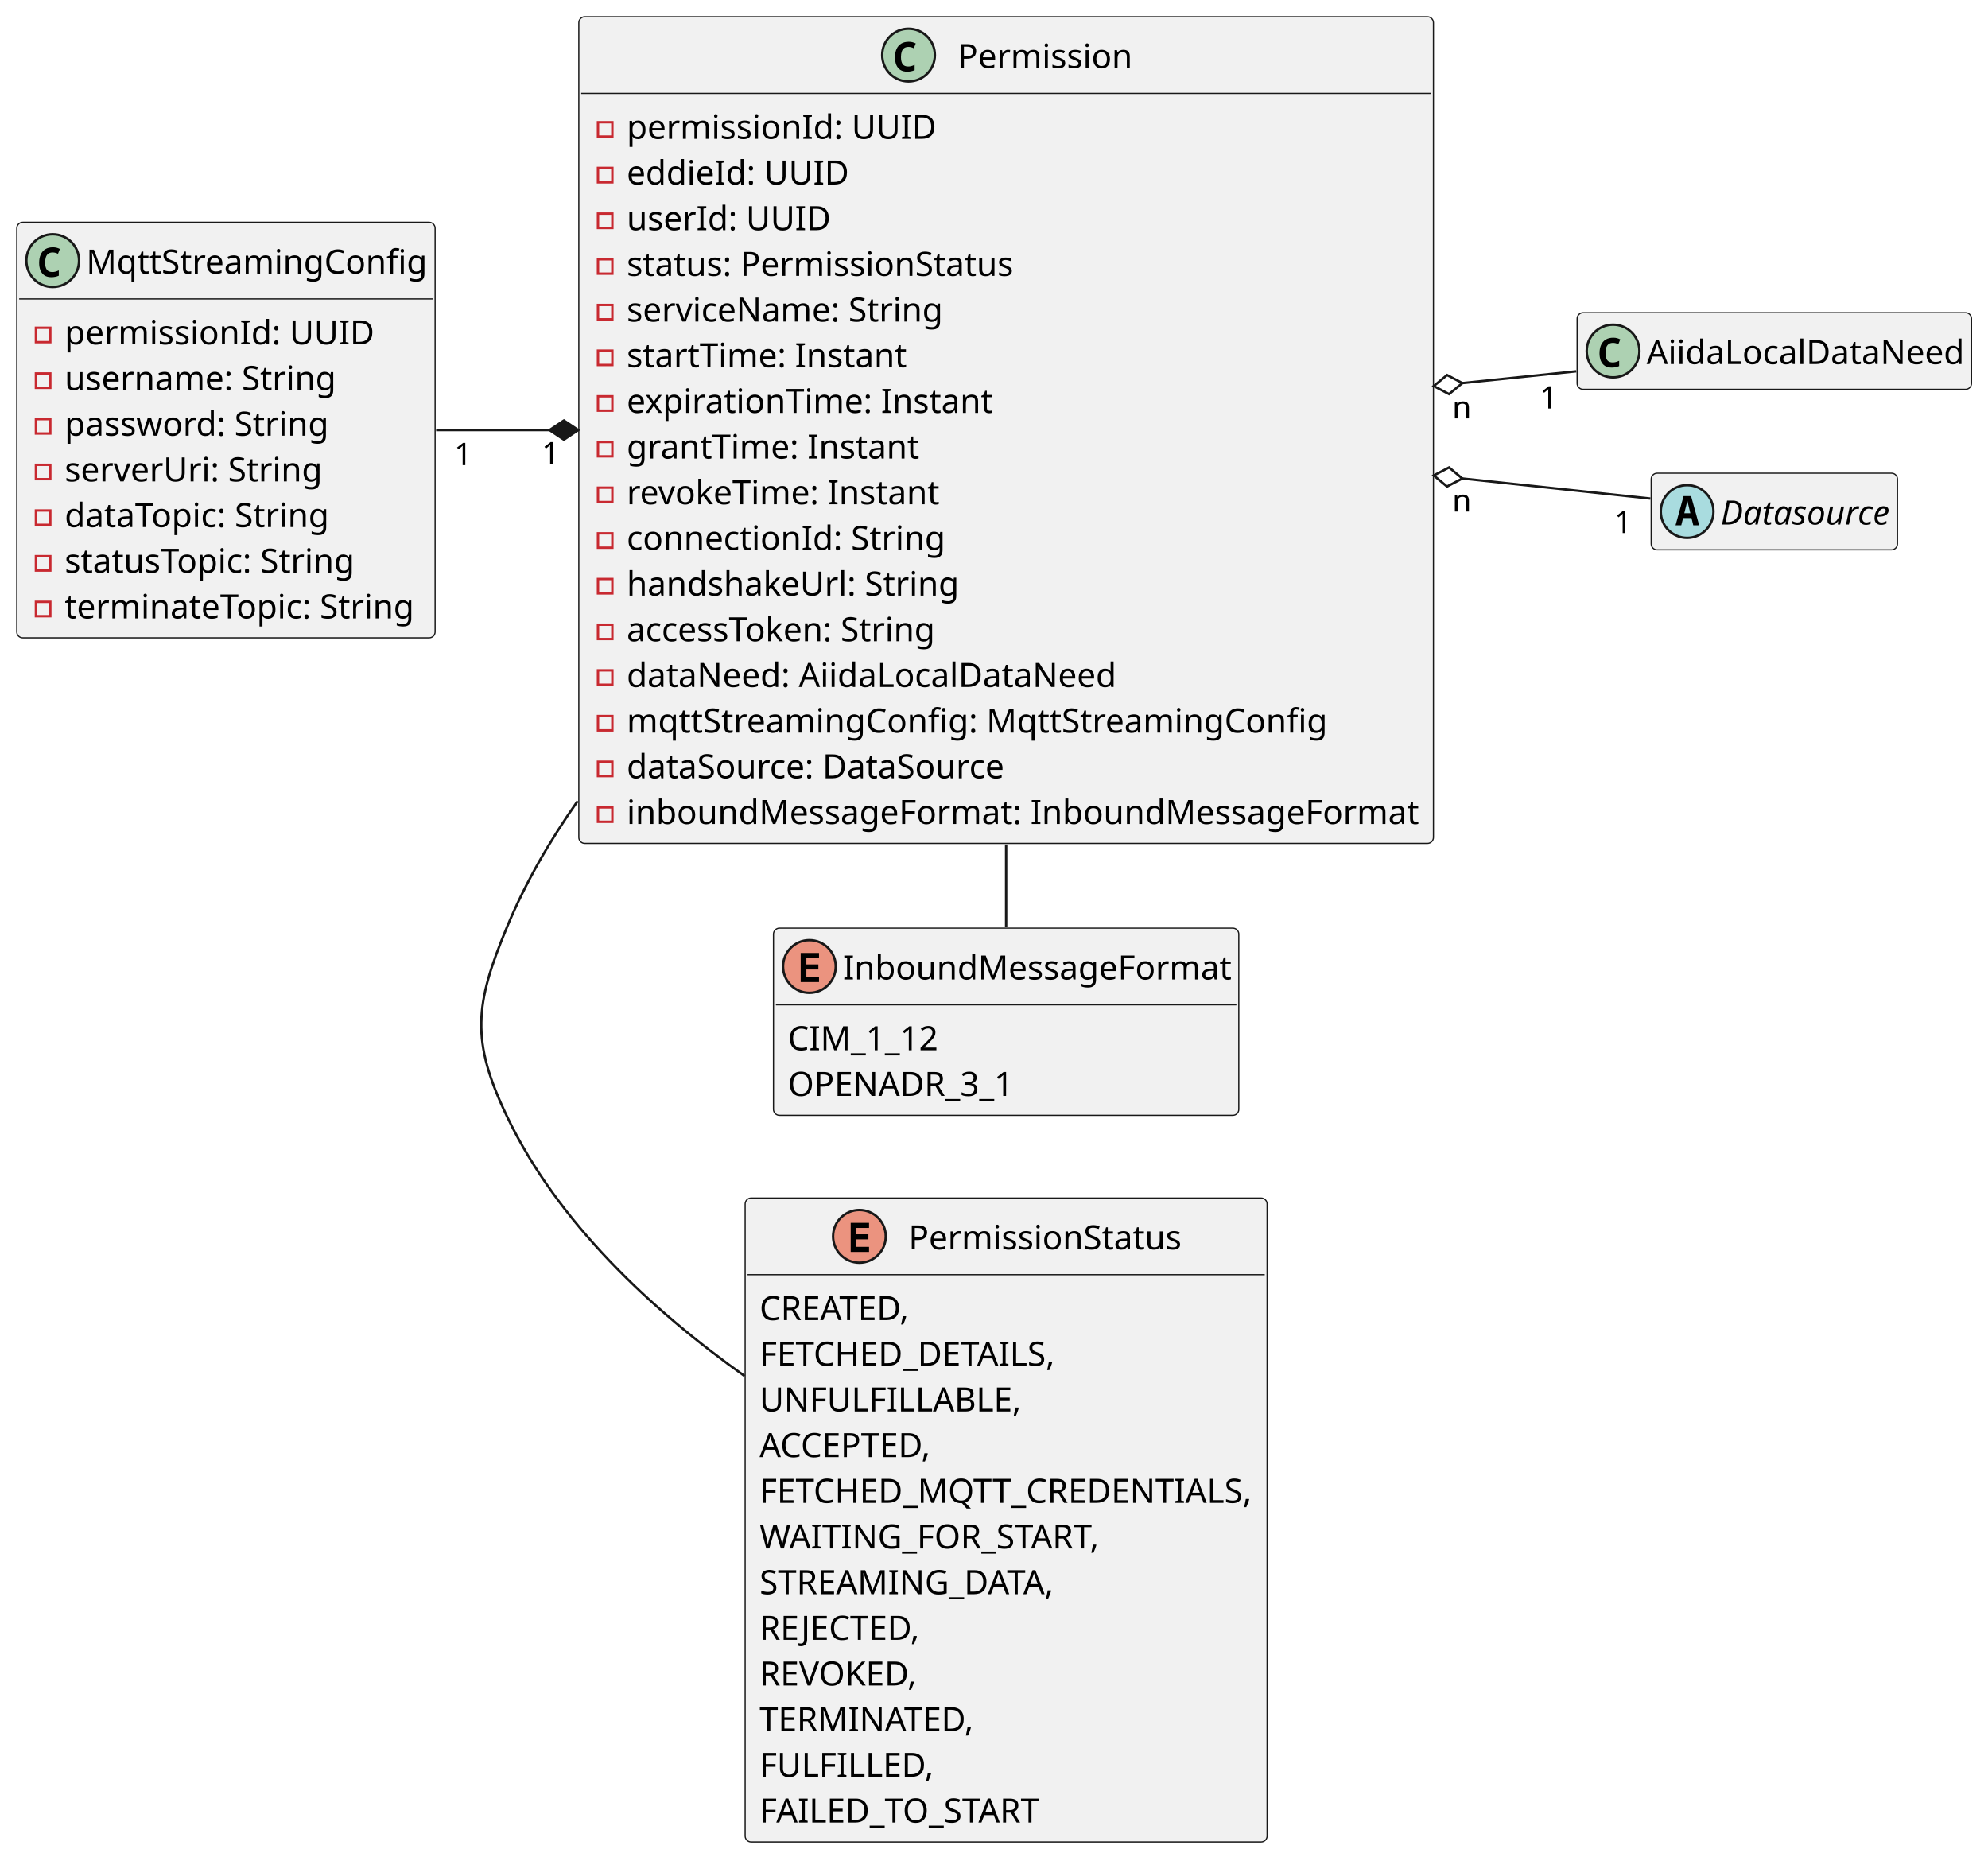
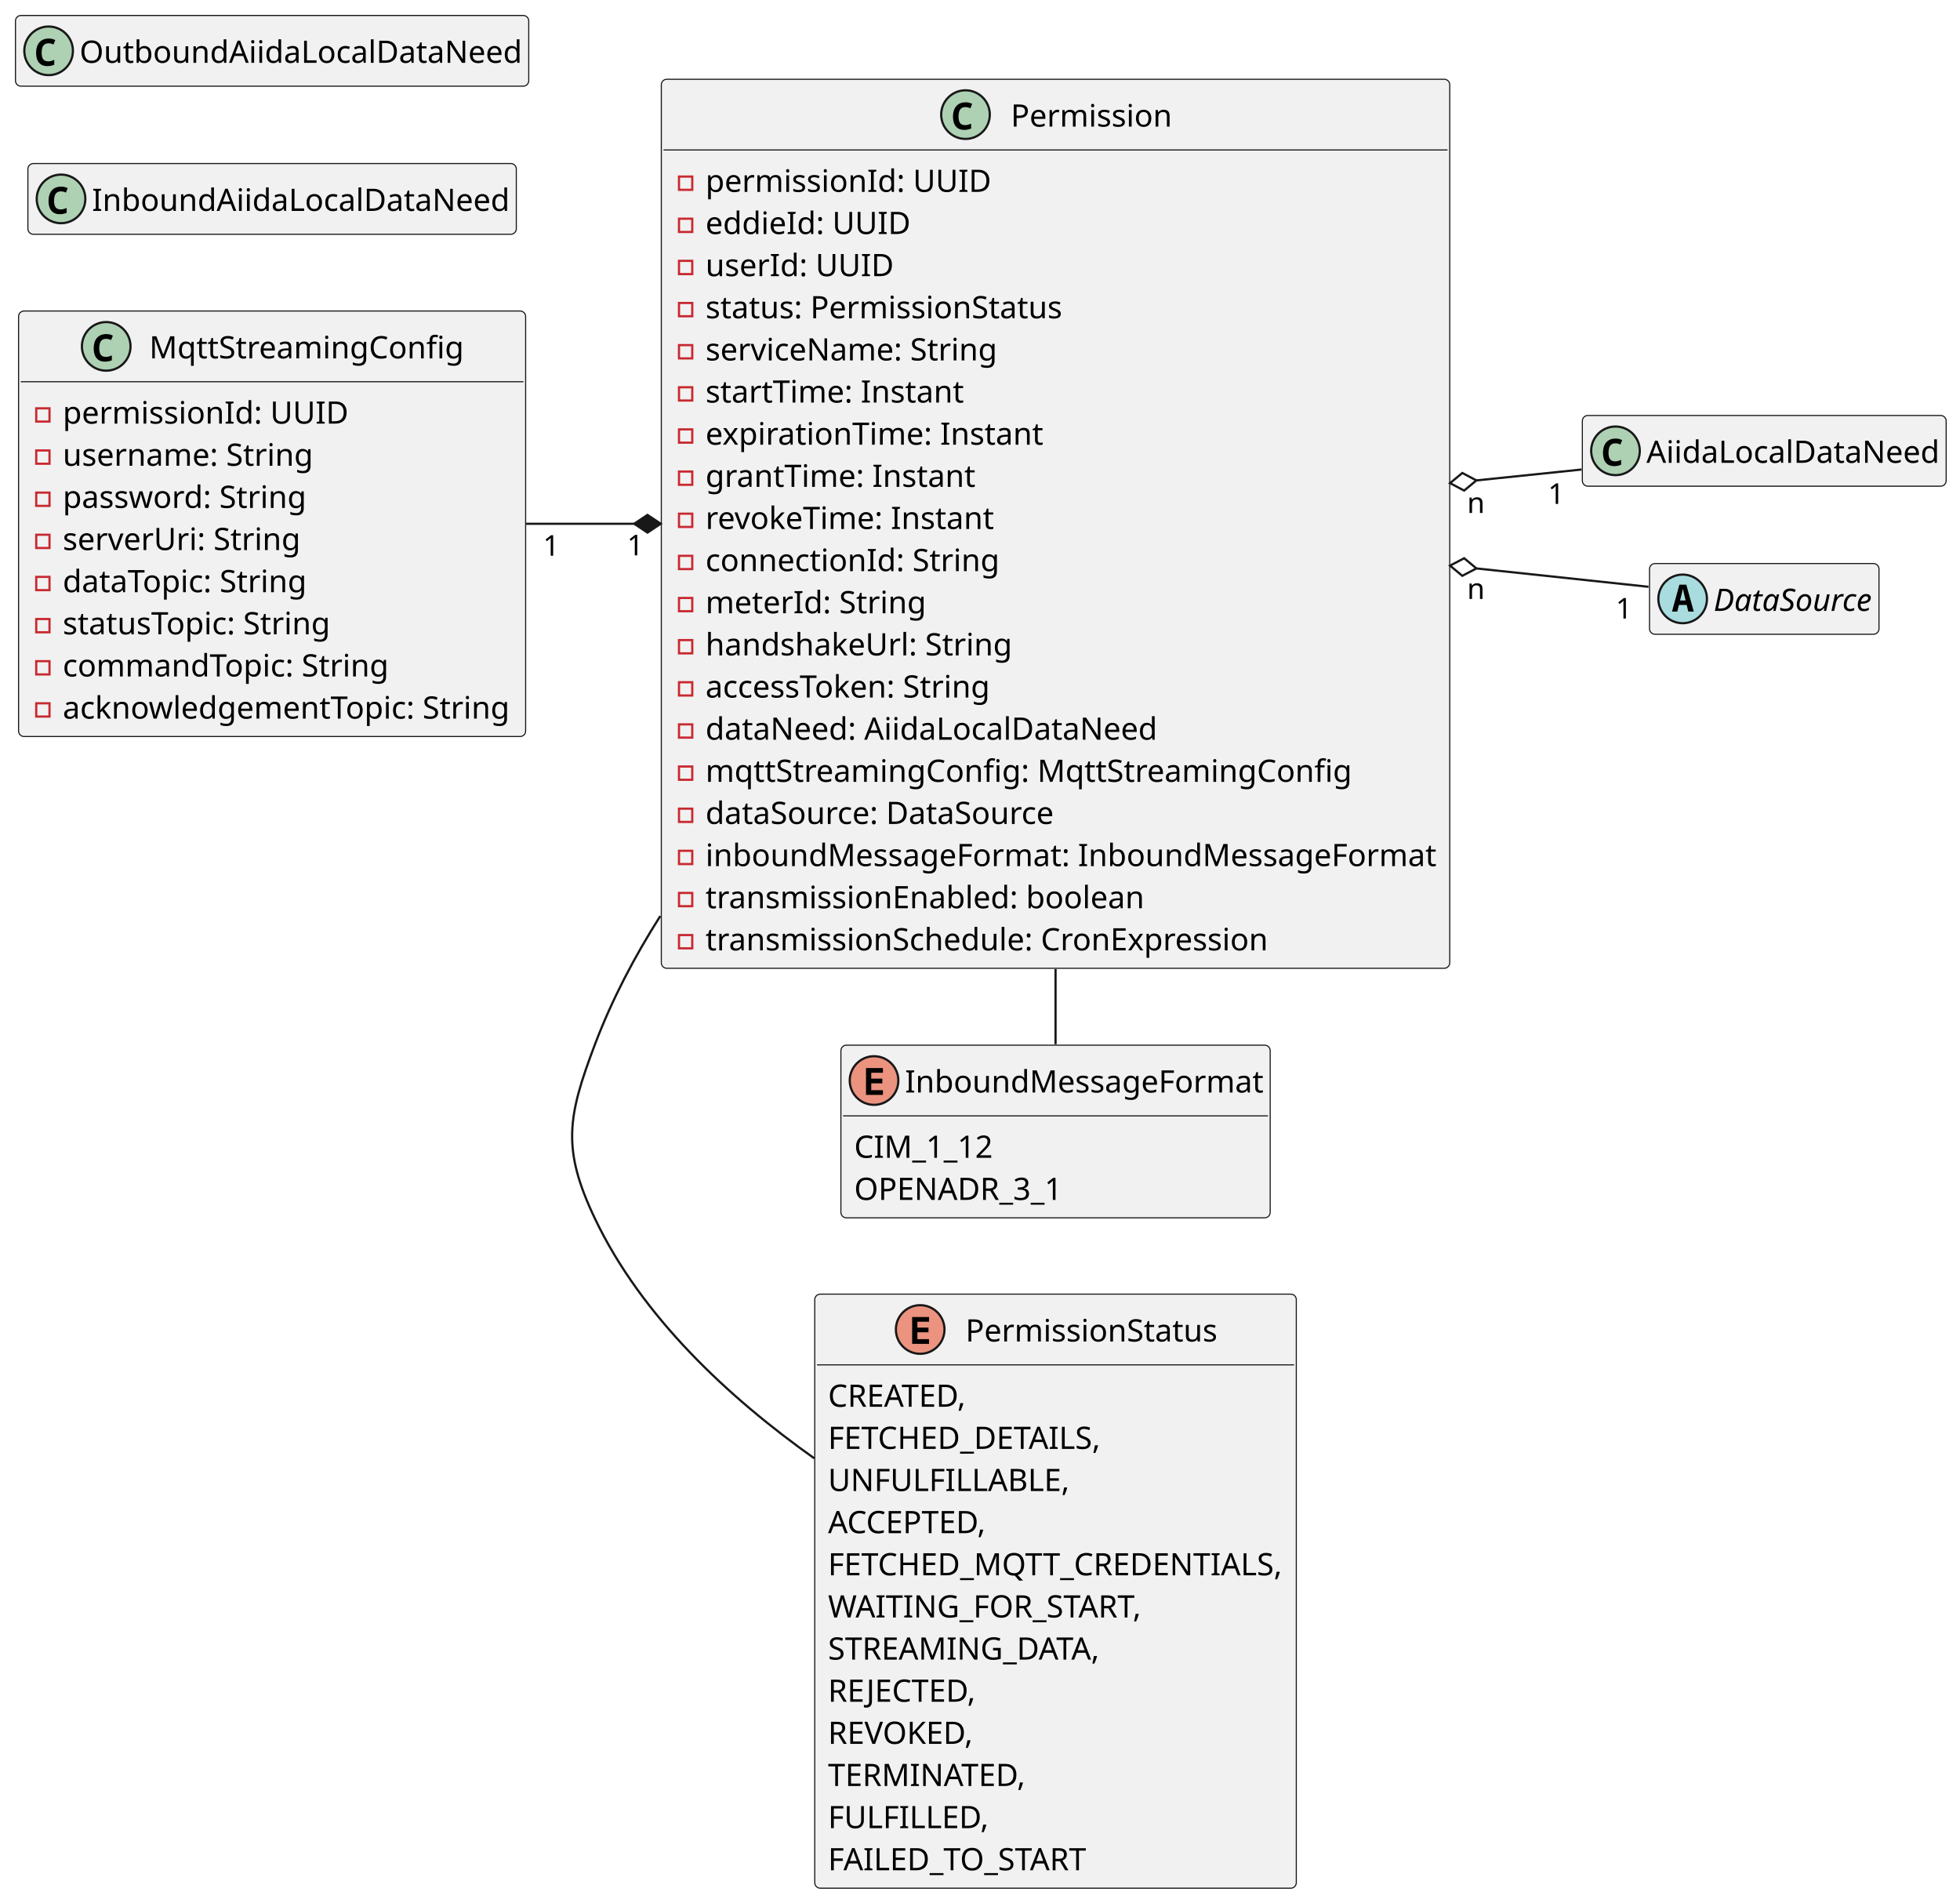
- <svg xmlns="http://www.w3.org/2000/svg" contentStyleType="text/css" data-diagram-type="CLASS" height="775px" preserveAspectRatio="none" style="width:830px;height:775px;background:#FFFFFF;" version="1.1" viewBox="0 0 830 775" width="830px" zoomAndPan="magnify">
+ <svg xmlns="http://www.w3.org/2000/svg" contentStyleType="text/css" data-diagram-type="CLASS" height="861px" preserveAspectRatio="none" style="width:887px;height:861px;background:#FFFFFF;" version="1.1" viewBox="0 0 887 861" width="887px" zoomAndPan="magnify">
  <defs />
  <g>
    <g class="entity" data-qualified-name="Permission" data-source-line="6" id="ent0002">
-       <rect fill="#F1F1F1" height="345.087" rx="2.5" ry="2.5" style="stroke:#181818;stroke-width:0.5;" width="356.805" x="241.66" y="7" />
-       <ellipse cx="379.315" cy="23" fill="#ADD1B2" rx="11" ry="11" style="stroke:#181818;stroke-width:1;" />
-       <path d="M378.783,29.922 Q377.033,29.922 375.893,29.188 Q374.768,28.438 374.205,27.094 Q373.658,25.734 373.658,23.938 Q373.658,21.906 374.315,20.453 Q374.971,19 376.252,18.219 Q377.533,17.438 379.408,17.438 Q380.299,17.438 380.971,17.625 Q381.643,17.797 382.33,18.141 L381.518,20.156 Q380.893,19.844 380.346,19.719 Q379.815,19.594 379.33,19.594 Q378.158,19.594 377.455,20.125 Q376.752,20.656 376.455,21.609 Q376.158,22.562 376.158,23.828 Q376.158,25.844 376.877,26.812 Q377.596,27.766 379.19,27.766 Q379.783,27.766 380.408,27.609 Q381.033,27.453 381.861,27.078 L381.861,29.297 Q381.127,29.609 380.33,29.766 Q379.549,29.922 378.783,29.922 Z " fill="#000000" />
-       <text fill="#000000" font-family="sans-serif" font-size="14" lengthAdjust="spacing" textLength="72.996" x="399.815" y="28.432">Permission</text>
-       <line style="stroke:#181818;stroke-width:0.5;" x1="242.66" x2="597.465" y1="39" y2="39" />
-       <g data-visibility-modifier="PRIVATE_FIELD">
-         <rect fill="none" height="6" style="stroke:#C82930;stroke-width:1;" width="6" x="249.66" y="51.034" />
-       </g>
-       <text fill="#000000" font-family="sans-serif" font-size="14" lengthAdjust="spacing" textLength="129.317" x="261.66" y="57.966">permissionId: UUID</text>
-       <g data-visibility-modifier="PRIVATE_FIELD">
-         <rect fill="none" height="6" style="stroke:#C82930;stroke-width:1;" width="6" x="249.66" y="70.102" />
-       </g>
-       <text fill="#000000" font-family="sans-serif" font-size="14" lengthAdjust="spacing" textLength="92.806" x="261.66" y="77.034">eddieId: UUID</text>
-       <g data-visibility-modifier="PRIVATE_FIELD">
-         <rect fill="none" height="6" style="stroke:#C82930;stroke-width:1;" width="6" x="249.66" y="89.17" />
-       </g>
-       <text fill="#000000" font-family="sans-serif" font-size="14" lengthAdjust="spacing" textLength="85.218" x="261.66" y="96.102">userId: UUID</text>
-       <g data-visibility-modifier="PRIVATE_FIELD">
-         <rect fill="none" height="6" style="stroke:#C82930;stroke-width:1;" width="6" x="249.66" y="108.238" />
-       </g>
-       <text fill="#000000" font-family="sans-serif" font-size="14" lengthAdjust="spacing" textLength="161.419" x="261.66" y="115.17">status: PermissionStatus</text>
-       <g data-visibility-modifier="PRIVATE_FIELD">
-         <rect fill="none" height="6" style="stroke:#C82930;stroke-width:1;" width="6" x="249.66" y="127.306" />
-       </g>
-       <text fill="#000000" font-family="sans-serif" font-size="14" lengthAdjust="spacing" textLength="131.992" x="261.66" y="134.238">serviceName: String</text>
-       <g data-visibility-modifier="PRIVATE_FIELD">
-         <rect fill="none" height="6" style="stroke:#C82930;stroke-width:1;" width="6" x="249.66" y="146.374" />
-       </g>
-       <text fill="#000000" font-family="sans-serif" font-size="14" lengthAdjust="spacing" textLength="116.942" x="261.66" y="153.305">startTime: Instant</text>
-       <g data-visibility-modifier="PRIVATE_FIELD">
-         <rect fill="none" height="6" style="stroke:#C82930;stroke-width:1;" width="6" x="249.66" y="165.441" />
-       </g>
-       <text fill="#000000" font-family="sans-serif" font-size="14" lengthAdjust="spacing" textLength="153.439" x="261.66" y="172.373">expirationTime: Instant</text>
-       <g data-visibility-modifier="PRIVATE_FIELD">
-         <rect fill="none" height="6" style="stroke:#C82930;stroke-width:1;" width="6" x="249.66" y="184.509" />
-       </g>
-       <text fill="#000000" font-family="sans-serif" font-size="14" lengthAdjust="spacing" textLength="122.444" x="261.66" y="191.441">grantTime: Instant</text>
-       <g data-visibility-modifier="PRIVATE_FIELD">
-         <rect fill="none" height="6" style="stroke:#C82930;stroke-width:1;" width="6" x="249.66" y="203.577" />
-       </g>
-       <text fill="#000000" font-family="sans-serif" font-size="14" lengthAdjust="spacing" textLength="131.124" x="261.66" y="210.509">revokeTime: Instant</text>
-       <g data-visibility-modifier="PRIVATE_FIELD">
-         <rect fill="none" height="6" style="stroke:#C82930;stroke-width:1;" width="6" x="249.66" y="222.645" />
-       </g>
-       <text fill="#000000" font-family="sans-serif" font-size="14" lengthAdjust="spacing" textLength="133.042" x="261.66" y="229.577">connectionId: String</text>
-       <g data-visibility-modifier="PRIVATE_FIELD">
-         <rect fill="none" height="6" style="stroke:#C82930;stroke-width:1;" width="6" x="249.66" y="241.713" />
-       </g>
-       <text fill="#000000" font-family="sans-serif" font-size="14" lengthAdjust="spacing" textLength="138.768" x="261.66" y="248.645">handshakeUrl: String</text>
-       <g data-visibility-modifier="PRIVATE_FIELD">
-         <rect fill="none" height="6" style="stroke:#C82930;stroke-width:1;" width="6" x="249.66" y="260.781" />
-       </g>
-       <text fill="#000000" font-family="sans-serif" font-size="14" lengthAdjust="spacing" textLength="129.667" x="261.66" y="267.713">accessToken: String</text>
-       <g data-visibility-modifier="PRIVATE_FIELD">
-         <rect fill="none" height="6" style="stroke:#C82930;stroke-width:1;" width="6" x="249.66" y="279.849" />
-       </g>
-       <text fill="#000000" font-family="sans-serif" font-size="14" lengthAdjust="spacing" textLength="204.455" x="261.66" y="286.781">dataNeed: AiidaLocalDataNeed</text>
-       <g data-visibility-modifier="PRIVATE_FIELD">
-         <rect fill="none" height="6" style="stroke:#C82930;stroke-width:1;" width="6" x="249.66" y="298.917" />
-       </g>
-       <text fill="#000000" font-family="sans-serif" font-size="14" lengthAdjust="spacing" textLength="293.103" x="261.66" y="305.849">mqttStreamingConfig: MqttStreamingConfig</text>
-       <g data-visibility-modifier="PRIVATE_FIELD">
-         <rect fill="none" height="6" style="stroke:#C82930;stroke-width:1;" width="6" x="249.66" y="317.985" />
-       </g>
-       <text fill="#000000" font-family="sans-serif" font-size="14" lengthAdjust="spacing" textLength="158.157" x="261.66" y="324.917">dataSource: DataSource</text>
-       <g data-visibility-modifier="PRIVATE_FIELD">
-         <rect fill="none" height="6" style="stroke:#C82930;stroke-width:1;" width="6" x="249.66" y="337.053" />
-       </g>
-       <text fill="#000000" font-family="sans-serif" font-size="14" lengthAdjust="spacing" textLength="330.805" x="261.66" y="343.985">inboundMessageFormat: InboundMessageFormat</text>
-     </g>
-     <g class="entity" data-qualified-name="AiidaLocalDataNeed" data-source-line="25" id="ent0003">
-       <rect fill="#F1F1F1" height="32" rx="2.5" ry="2.5" style="stroke:#181818;stroke-width:0.5;" width="164.649" x="658.46" y="130.54" />
-       <ellipse cx="673.46" cy="146.54" fill="#ADD1B2" rx="11" ry="11" style="stroke:#181818;stroke-width:1;" />
-       <path d="M672.929,153.462 Q671.179,153.462 670.038,152.727 Q668.913,151.977 668.351,150.634 Q667.804,149.274 667.804,147.477 Q667.804,145.446 668.46,143.993 Q669.116,142.54 670.398,141.759 Q671.679,140.977 673.554,140.977 Q674.444,140.977 675.116,141.165 Q675.788,141.337 676.476,141.681 L675.663,143.696 Q675.038,143.384 674.491,143.259 Q673.96,143.134 673.476,143.134 Q672.304,143.134 671.601,143.665 Q670.898,144.196 670.601,145.149 Q670.304,146.102 670.304,147.368 Q670.304,149.384 671.023,150.352 Q671.741,151.306 673.335,151.306 Q673.929,151.306 674.554,151.149 Q675.179,150.993 676.007,150.618 L676.007,152.837 Q675.273,153.149 674.476,153.306 Q673.694,153.462 672.929,153.462 Z " fill="#000000" />
-       <text fill="#000000" font-family="sans-serif" font-size="14" lengthAdjust="spacing" textLength="132.649" x="687.46" y="151.972">AiidaLocalDataNeed</text>
-     </g>
-     <g class="entity" data-qualified-name="Datasource" data-source-line="28" id="ent0004">
-       <rect fill="#F1F1F1" height="32" rx="2.5" ry="2.5" style="stroke:#181818;stroke-width:0.5;" width="102.826" x="689.38" y="197.54" />
-       <ellipse cx="704.38" cy="213.54" fill="#A9DCDF" rx="11" ry="11" style="stroke:#181818;stroke-width:1;" />
-       <path d="M699.552,219.29 L702.896,207.102 L706.036,207.102 L709.411,219.29 L706.942,219.29 L706.208,216.274 L702.692,216.274 L701.942,219.29 L699.552,219.29 Z M703.958,211.243 L703.208,214.243 L705.724,214.243 L705.005,211.243 Q704.864,210.665 704.739,210.118 Q704.614,209.556 704.474,208.977 Q704.364,209.556 704.224,210.118 Q704.083,210.665 703.958,211.243 Z " fill="#000000" />
-       <text fill="#000000" font-family="sans-serif" font-size="14" font-style="italic" lengthAdjust="spacing" textLength="70.826" x="718.38" y="218.972">Datasource</text>
-     </g>
-     <g class="entity" data-qualified-name="MqttStreamingConfig" data-source-line="30" id="ent0005">
-       <rect fill="#F1F1F1" height="173.475" rx="2.5" ry="2.5" style="stroke:#181818;stroke-width:0.5;" width="174.66" x="7" y="92.8" />
-       <ellipse cx="22" cy="108.8" fill="#ADD1B2" rx="11" ry="11" style="stroke:#181818;stroke-width:1;" />
-       <path d="M21.469,115.722 Q19.719,115.722 18.578,114.987 Q17.453,114.237 16.891,112.894 Q16.344,111.534 16.344,109.737 Q16.344,107.706 17,106.253 Q17.656,104.8 18.938,104.019 Q20.219,103.237 22.094,103.237 Q22.984,103.237 23.656,103.425 Q24.328,103.597 25.016,103.941 L24.203,105.956 Q23.578,105.644 23.031,105.519 Q22.5,105.394 22.016,105.394 Q20.844,105.394 20.141,105.925 Q19.438,106.456 19.141,107.409 Q18.844,108.362 18.844,109.628 Q18.844,111.644 19.562,112.612 Q20.281,113.566 21.875,113.566 Q22.469,113.566 23.094,113.409 Q23.719,113.253 24.547,112.878 L24.547,115.097 Q23.812,115.409 23.016,115.566 Q22.234,115.722 21.469,115.722 Z " fill="#000000" />
-       <text fill="#000000" font-family="sans-serif" font-size="14" lengthAdjust="spacing" textLength="142.66" x="36" y="114.232">MqttStreamingConfig</text>
-       <line style="stroke:#181818;stroke-width:0.5;" x1="8" x2="180.66" y1="124.8" y2="124.8" />
-       <g data-visibility-modifier="PRIVATE_FIELD">
-         <rect fill="none" height="6" style="stroke:#C82930;stroke-width:1;" width="6" x="15" y="136.834" />
-       </g>
-       <text fill="#000000" font-family="sans-serif" font-size="14" lengthAdjust="spacing" textLength="129.317" x="27" y="143.766">permissionId: UUID</text>
-       <g data-visibility-modifier="PRIVATE_FIELD">
-         <rect fill="none" height="6" style="stroke:#C82930;stroke-width:1;" width="6" x="15" y="155.902" />
-       </g>
-       <text fill="#000000" font-family="sans-serif" font-size="14" lengthAdjust="spacing" textLength="113.316" x="27" y="162.834">username: String</text>
-       <g data-visibility-modifier="PRIVATE_FIELD">
-         <rect fill="none" height="6" style="stroke:#C82930;stroke-width:1;" width="6" x="15" y="174.97" />
-       </g>
-       <text fill="#000000" font-family="sans-serif" font-size="14" lengthAdjust="spacing" textLength="110.53" x="27" y="181.902">password: String</text>
-       <g data-visibility-modifier="PRIVATE_FIELD">
-         <rect fill="none" height="6" style="stroke:#C82930;stroke-width:1;" width="6" x="15" y="194.038" />
-       </g>
-       <text fill="#000000" font-family="sans-serif" font-size="14" lengthAdjust="spacing" textLength="107.59" x="27" y="200.97">serverUri: String</text>
-       <g data-visibility-modifier="PRIVATE_FIELD">
-         <rect fill="none" height="6" style="stroke:#C82930;stroke-width:1;" width="6" x="15" y="213.106" />
-       </g>
-       <text fill="#000000" font-family="sans-serif" font-size="14" lengthAdjust="spacing" textLength="111.356" x="27" y="220.038">dataTopic: String</text>
-       <g data-visibility-modifier="PRIVATE_FIELD">
-         <rect fill="none" height="6" style="stroke:#C82930;stroke-width:1;" width="6" x="15" y="232.173" />
-       </g>
-       <text fill="#000000" font-family="sans-serif" font-size="14" lengthAdjust="spacing" textLength="122.01" x="27" y="239.106">statusTopic: String</text>
-       <g data-visibility-modifier="PRIVATE_FIELD">
-         <rect fill="none" height="6" style="stroke:#C82930;stroke-width:1;" width="6" x="15" y="251.242" />
-       </g>
-       <text fill="#000000" font-family="sans-serif" font-size="14" lengthAdjust="spacing" textLength="146.873" x="27" y="258.173">terminateTopic: String</text>
-     </g>
-     <g class="entity" data-qualified-name="PermissionStatus" data-source-line="40" id="ent0006">
-       <rect fill="#F1F1F1" height="268.815" rx="2.5" ry="2.5" style="stroke:#181818;stroke-width:0.5;" width="217.925" x="311.1" y="500.13" />
-       <ellipse cx="358.812" cy="516.13" fill="#EB937F" rx="11" ry="11" style="stroke:#181818;stroke-width:1;" />
-       <path d="M355.171,522.63 L355.171,510.489 L362.827,510.489 L362.827,512.614 L357.546,512.614 L357.546,515.271 L362.562,515.271 L362.562,517.396 L357.546,517.396 L357.546,520.505 L362.827,520.505 L362.827,522.63 L355.171,522.63 Z " fill="#000000" />
-       <text fill="#000000" font-family="sans-serif" font-size="14" lengthAdjust="spacing" textLength="114.002" x="379.312" y="521.562">PermissionStatus</text>
-       <line style="stroke:#181818;stroke-width:0.5;" x1="312.1" x2="528.025" y1="532.13" y2="532.13" />
-       <text fill="#000000" font-family="sans-serif" font-size="14" lengthAdjust="spacing" textLength="63.826" x="317.1" y="551.096">CREATED,</text>
-       <text fill="#000000" font-family="sans-serif" font-size="14" lengthAdjust="spacing" textLength="124.529" x="317.1" y="570.164">FETCHED_DETAILS,</text>
-       <text fill="#000000" font-family="sans-serif" font-size="14" lengthAdjust="spacing" textLength="109.312" x="317.1" y="589.232">UNFULFILLABLE,</text>
-       <text fill="#000000" font-family="sans-serif" font-size="14" lengthAdjust="spacing" textLength="72.436" x="317.1" y="608.3">ACCEPTED,</text>
-       <text fill="#000000" font-family="sans-serif" font-size="14" lengthAdjust="spacing" textLength="205.925" x="317.1" y="627.368">FETCHED_MQTT_CREDENTIALS,</text>
-       <text fill="#000000" font-family="sans-serif" font-size="14" lengthAdjust="spacing" textLength="144.073" x="317.1" y="646.436">WAITING_FOR_START,</text>
-       <text fill="#000000" font-family="sans-serif" font-size="14" lengthAdjust="spacing" textLength="125.047" x="317.1" y="665.503">STREAMING_DATA,</text>
-       <text fill="#000000" font-family="sans-serif" font-size="14" lengthAdjust="spacing" textLength="66.486" x="317.1" y="684.571">REJECTED,</text>
-       <text fill="#000000" font-family="sans-serif" font-size="14" lengthAdjust="spacing" textLength="66.248" x="317.1" y="703.639">REVOKED,</text>
-       <text fill="#000000" font-family="sans-serif" font-size="14" lengthAdjust="spacing" textLength="90.846" x="317.1" y="722.707">TERMINATED,</text>
-       <text fill="#000000" font-family="sans-serif" font-size="14" lengthAdjust="spacing" textLength="73.276" x="317.1" y="741.775">FULFILLED,</text>
-       <text fill="#000000" font-family="sans-serif" font-size="14" lengthAdjust="spacing" textLength="118.356" x="317.1" y="760.843">FAILED_TO_START</text>
-     </g>
-     <g class="entity" data-qualified-name="InboundMessageFormat" data-source-line="55" id="ent0007">
-       <rect fill="#F1F1F1" height="78.136" rx="2.5" ry="2.5" style="stroke:#181818;stroke-width:0.5;" width="194.273" x="322.93" y="387.47" />
-       <ellipse cx="337.93" cy="403.47" fill="#EB937F" rx="11" ry="11" style="stroke:#181818;stroke-width:1;" />
-       <path d="M334.289,409.97 L334.289,397.829 L341.946,397.829 L341.946,399.954 L336.664,399.954 L336.664,402.611 L341.68,402.611 L341.68,404.736 L336.664,404.736 L336.664,407.845 L341.946,407.845 L341.946,409.97 L334.289,409.97 Z " fill="#000000" />
-       <text fill="#000000" font-family="sans-serif" font-size="14" lengthAdjust="spacing" textLength="162.273" x="351.93" y="408.902">InboundMessageFormat</text>
-       <line style="stroke:#181818;stroke-width:0.5;" x1="323.93" x2="516.203" y1="419.47" y2="419.47" />
-       <text fill="#000000" font-family="sans-serif" font-size="14" lengthAdjust="spacing" textLength="62.748" x="328.93" y="438.436">CIM_1_12</text>
-       <text fill="#000000" font-family="sans-serif" font-size="14" lengthAdjust="spacing" textLength="94.15" x="328.93" y="457.504">OPENADR_3_1</text>
-     </g>
-     <g class="link" data-entity-1="ent0002" data-entity-2="ent0003" data-link-type="aggregation" data-source-line="60" id="lnk8">
-       <path codeLine="60" d="M610.536,159.922 C631.266,157.772 639.64,156.91 658.1,155" fill="none" id="Permission-backto-AiidaLocalDataNeed" style="stroke:#181818;stroke-width:1;" />
-       <polygon fill="none" points="598.6,161.16,604.981,164.52,610.536,159.922,604.155,156.562,598.6,161.16" style="stroke:#181818;stroke-width:1;" />
-       <text fill="#000000" font-family="sans-serif" font-size="13" lengthAdjust="spacing" textLength="8.034" x="606.302" y="174.655">n</text>
-       <text fill="#000000" font-family="sans-serif" font-size="13" lengthAdjust="spacing" textLength="7.436" x="642.906" y="170.547">1</text>
-     </g>
-     <g class="link" data-entity-1="ent0002" data-entity-2="ent0006" data-link-type="association" data-source-line="61" id="lnk9">
-       <path codeLine="61" d="M241.16,334.43 C229.45,351.05 219.3,368.65 211.66,387.04 C198.19,419.47 196.53,434.36 211.66,466.04 C232.86,510.44 272.11,546.92 310.87,574.43" fill="none" id="Permission-PermissionStatus" style="stroke:#181818;stroke-width:1;" />
-     </g>
-     <g class="link" data-entity-1="ent0002" data-entity-2="ent0007" data-link-type="association" data-source-line="62" id="lnk10">
-       <path codeLine="62" d="M420.06,352.55 C420.06,364.02 420.06,375.5 420.06,386.98" fill="none" id="Permission-InboundMessageFormat" style="stroke:#181818;stroke-width:1;" />
-     </g>
-     <g class="link" data-entity-1="ent0005" data-entity-2="ent0002" data-link-type="composition" data-source-line="63" id="lnk12">
-       <path codeLine="63" d="M182.08,179.54 C200.63,179.54 208.86,179.54 229.43,179.54" fill="none" id="MqttStreamingConfig-to-Permission" style="stroke:#181818;stroke-width:1;" />
-       <polygon fill="#181818" points="241.43,179.54,235.43,175.54,229.43,179.54,235.43,183.54,241.43,179.54" style="stroke:#181818;stroke-width:1;" />
-       <text fill="#000000" font-family="sans-serif" font-size="13" lengthAdjust="spacing" textLength="7.436" x="189.655" y="194.17">1</text>
-       <text fill="#000000" font-family="sans-serif" font-size="13" lengthAdjust="spacing" textLength="7.436" x="226.187" y="193.838">1</text>
-     </g>
-     <g class="link" data-entity-1="ent0002" data-entity-2="ent0004" data-link-type="aggregation" data-source-line="64" id="lnk13">
-       <path codeLine="64" d="M610.532,199.754 C643.692,203.294 663.86,205.44 689.05,208.13" fill="none" id="Permission-backto-Datasource" style="stroke:#181818;stroke-width:1;" />
-       <polygon fill="none" points="598.6,198.48,604.141,203.094,610.532,199.754,604.991,195.139,598.6,198.48" style="stroke:#181818;stroke-width:1;" />
-       <text fill="#000000" font-family="sans-serif" font-size="13" lengthAdjust="spacing" textLength="8.034" x="606.302" y="213.549">n</text>
-       <text fill="#000000" font-family="sans-serif" font-size="13" lengthAdjust="spacing" textLength="7.436" x="673.968" y="222.533">1</text>
+       <rect fill="#F1F1F1" height="402.29" rx="2.5" ry="2.5" style="stroke:#181818;stroke-width:0.5;" width="356.805" x="299.28" y="35.86" />
+       <ellipse cx="436.935" cy="51.86" fill="#ADD1B2" rx="11" ry="11" style="stroke:#181818;stroke-width:1;" />
+       <path d="M436.403,58.782 Q434.653,58.782 433.513,58.047 Q432.388,57.297 431.825,55.954 Q431.278,54.594 431.278,52.797 Q431.278,50.766 431.935,49.313 Q432.591,47.86 433.872,47.079 Q435.153,46.297 437.028,46.297 Q437.919,46.297 438.591,46.485 Q439.263,46.657 439.95,47.001 L439.138,49.016 Q438.513,48.704 437.966,48.579 Q437.435,48.454 436.95,48.454 Q435.778,48.454 435.075,48.985 Q434.372,49.516 434.075,50.469 Q433.778,51.422 433.778,52.688 Q433.778,54.704 434.497,55.672 Q435.216,56.626 436.81,56.626 Q437.403,56.626 438.028,56.469 Q438.653,56.313 439.481,55.938 L439.481,58.157 Q438.747,58.469 437.95,58.626 Q437.169,58.782 436.403,58.782 Z " fill="#000000" />
+       <text fill="#000000" font-family="sans-serif" font-size="14" lengthAdjust="spacing" textLength="72.996" x="457.435" y="57.292">Permission</text>
+       <line style="stroke:#181818;stroke-width:0.5;" x1="300.28" x2="655.085" y1="67.86" y2="67.86" />
+       <g data-visibility-modifier="PRIVATE_FIELD">
+         <rect fill="none" height="6" style="stroke:#C82930;stroke-width:1;" width="6" x="307.28" y="79.894" />
+       </g>
+       <text fill="#000000" font-family="sans-serif" font-size="14" lengthAdjust="spacing" textLength="129.317" x="319.28" y="86.826">permissionId: UUID</text>
+       <g data-visibility-modifier="PRIVATE_FIELD">
+         <rect fill="none" height="6" style="stroke:#C82930;stroke-width:1;" width="6" x="307.28" y="98.962" />
+       </g>
+       <text fill="#000000" font-family="sans-serif" font-size="14" lengthAdjust="spacing" textLength="92.806" x="319.28" y="105.894">eddieId: UUID</text>
+       <g data-visibility-modifier="PRIVATE_FIELD">
+         <rect fill="none" height="6" style="stroke:#C82930;stroke-width:1;" width="6" x="307.28" y="118.03" />
+       </g>
+       <text fill="#000000" font-family="sans-serif" font-size="14" lengthAdjust="spacing" textLength="85.218" x="319.28" y="124.962">userId: UUID</text>
+       <g data-visibility-modifier="PRIVATE_FIELD">
+         <rect fill="none" height="6" style="stroke:#C82930;stroke-width:1;" width="6" x="307.28" y="137.098" />
+       </g>
+       <text fill="#000000" font-family="sans-serif" font-size="14" lengthAdjust="spacing" textLength="161.419" x="319.28" y="144.03">status: PermissionStatus</text>
+       <g data-visibility-modifier="PRIVATE_FIELD">
+         <rect fill="none" height="6" style="stroke:#C82930;stroke-width:1;" width="6" x="307.28" y="156.166" />
+       </g>
+       <text fill="#000000" font-family="sans-serif" font-size="14" lengthAdjust="spacing" textLength="131.992" x="319.28" y="163.098">serviceName: String</text>
+       <g data-visibility-modifier="PRIVATE_FIELD">
+         <rect fill="none" height="6" style="stroke:#C82930;stroke-width:1;" width="6" x="307.28" y="175.233" />
+       </g>
+       <text fill="#000000" font-family="sans-serif" font-size="14" lengthAdjust="spacing" textLength="116.942" x="319.28" y="182.166">startTime: Instant</text>
+       <g data-visibility-modifier="PRIVATE_FIELD">
+         <rect fill="none" height="6" style="stroke:#C82930;stroke-width:1;" width="6" x="307.28" y="194.302" />
+       </g>
+       <text fill="#000000" font-family="sans-serif" font-size="14" lengthAdjust="spacing" textLength="153.439" x="319.28" y="201.233">expirationTime: Instant</text>
+       <g data-visibility-modifier="PRIVATE_FIELD">
+         <rect fill="none" height="6" style="stroke:#C82930;stroke-width:1;" width="6" x="307.28" y="213.369" />
+       </g>
+       <text fill="#000000" font-family="sans-serif" font-size="14" lengthAdjust="spacing" textLength="122.444" x="319.28" y="220.301">grantTime: Instant</text>
+       <g data-visibility-modifier="PRIVATE_FIELD">
+         <rect fill="none" height="6" style="stroke:#C82930;stroke-width:1;" width="6" x="307.28" y="232.437" />
+       </g>
+       <text fill="#000000" font-family="sans-serif" font-size="14" lengthAdjust="spacing" textLength="131.124" x="319.28" y="239.369">revokeTime: Instant</text>
+       <g data-visibility-modifier="PRIVATE_FIELD">
+         <rect fill="none" height="6" style="stroke:#C82930;stroke-width:1;" width="6" x="307.28" y="251.505" />
+       </g>
+       <text fill="#000000" font-family="sans-serif" font-size="14" lengthAdjust="spacing" textLength="133.042" x="319.28" y="258.437">connectionId: String</text>
+       <g data-visibility-modifier="PRIVATE_FIELD">
+         <rect fill="none" height="6" style="stroke:#C82930;stroke-width:1;" width="6" x="307.28" y="270.573" />
+       </g>
+       <text fill="#000000" font-family="sans-serif" font-size="14" lengthAdjust="spacing" textLength="99.862" x="319.28" y="277.505">meterId: String</text>
+       <g data-visibility-modifier="PRIVATE_FIELD">
+         <rect fill="none" height="6" style="stroke:#C82930;stroke-width:1;" width="6" x="307.28" y="289.641" />
+       </g>
+       <text fill="#000000" font-family="sans-serif" font-size="14" lengthAdjust="spacing" textLength="138.768" x="319.28" y="296.573">handshakeUrl: String</text>
+       <g data-visibility-modifier="PRIVATE_FIELD">
+         <rect fill="none" height="6" style="stroke:#C82930;stroke-width:1;" width="6" x="307.28" y="308.709" />
+       </g>
+       <text fill="#000000" font-family="sans-serif" font-size="14" lengthAdjust="spacing" textLength="129.667" x="319.28" y="315.641">accessToken: String</text>
+       <g data-visibility-modifier="PRIVATE_FIELD">
+         <rect fill="none" height="6" style="stroke:#C82930;stroke-width:1;" width="6" x="307.28" y="327.777" />
+       </g>
+       <text fill="#000000" font-family="sans-serif" font-size="14" lengthAdjust="spacing" textLength="204.455" x="319.28" y="334.709">dataNeed: AiidaLocalDataNeed</text>
+       <g data-visibility-modifier="PRIVATE_FIELD">
+         <rect fill="none" height="6" style="stroke:#C82930;stroke-width:1;" width="6" x="307.28" y="346.845" />
+       </g>
+       <text fill="#000000" font-family="sans-serif" font-size="14" lengthAdjust="spacing" textLength="293.103" x="319.28" y="353.777">mqttStreamingConfig: MqttStreamingConfig</text>
+       <g data-visibility-modifier="PRIVATE_FIELD">
+         <rect fill="none" height="6" style="stroke:#C82930;stroke-width:1;" width="6" x="307.28" y="365.913" />
+       </g>
+       <text fill="#000000" font-family="sans-serif" font-size="14" lengthAdjust="spacing" textLength="158.157" x="319.28" y="372.845">dataSource: DataSource</text>
+       <g data-visibility-modifier="PRIVATE_FIELD">
+         <rect fill="none" height="6" style="stroke:#C82930;stroke-width:1;" width="6" x="307.28" y="384.981" />
+       </g>
+       <text fill="#000000" font-family="sans-serif" font-size="14" lengthAdjust="spacing" textLength="330.805" x="319.28" y="391.913">inboundMessageFormat: InboundMessageFormat</text>
+       <g data-visibility-modifier="PRIVATE_FIELD">
+         <rect fill="none" height="6" style="stroke:#C82930;stroke-width:1;" width="6" x="307.28" y="404.048" />
+       </g>
+       <text fill="#000000" font-family="sans-serif" font-size="14" lengthAdjust="spacing" textLength="198.869" x="319.28" y="410.981">transmissionEnabled: boolean</text>
+       <g data-visibility-modifier="PRIVATE_FIELD">
+         <rect fill="none" height="6" style="stroke:#C82930;stroke-width:1;" width="6" x="307.28" y="423.116" />
+       </g>
+       <text fill="#000000" font-family="sans-serif" font-size="14" lengthAdjust="spacing" textLength="255.387" x="319.28" y="430.048">transmissionSchedule: CronExpression</text>
+     </g>
+     <g class="entity" data-qualified-name="AiidaLocalDataNeed" data-source-line="28" id="ent0003">
+       <rect fill="#F1F1F1" height="32" rx="2.5" ry="2.5" style="stroke:#181818;stroke-width:0.5;" width="164.649" x="716.09" y="188" />
+       <ellipse cx="731.09" cy="204" fill="#ADD1B2" rx="11" ry="11" style="stroke:#181818;stroke-width:1;" />
+       <path d="M730.559,210.922 Q728.809,210.922 727.668,210.188 Q726.543,209.438 725.981,208.094 Q725.434,206.734 725.434,204.938 Q725.434,202.906 726.09,201.453 Q726.746,200 728.028,199.219 Q729.309,198.438 731.184,198.438 Q732.074,198.438 732.746,198.625 Q733.418,198.797 734.106,199.141 L733.293,201.156 Q732.668,200.844 732.121,200.719 Q731.59,200.594 731.106,200.594 Q729.934,200.594 729.231,201.125 Q728.528,201.656 728.231,202.609 Q727.934,203.562 727.934,204.828 Q727.934,206.844 728.653,207.812 Q729.371,208.766 730.965,208.766 Q731.559,208.766 732.184,208.609 Q732.809,208.453 733.637,208.078 L733.637,210.297 Q732.903,210.609 732.106,210.766 Q731.324,210.922 730.559,210.922 Z " fill="#000000" />
+       <text fill="#000000" font-family="sans-serif" font-size="14" lengthAdjust="spacing" textLength="132.649" x="745.09" y="209.432">AiidaLocalDataNeed</text>
+     </g>
+     <g class="entity" data-qualified-name="InboundAiidaLocalDataNeed" data-source-line="31" id="ent0004">
+       <rect fill="#F1F1F1" height="32" rx="2.5" ry="2.5" style="stroke:#181818;stroke-width:0.5;" width="221.041" x="12.62" y="74" />
+       <ellipse cx="27.62" cy="90" fill="#ADD1B2" rx="11" ry="11" style="stroke:#181818;stroke-width:1;" />
+       <path d="M27.089,96.922 Q25.339,96.922 24.198,96.188 Q23.073,95.438 22.511,94.094 Q21.964,92.734 21.964,90.938 Q21.964,88.906 22.62,87.453 Q23.276,86 24.558,85.219 Q25.839,84.438 27.714,84.438 Q28.604,84.438 29.276,84.625 Q29.948,84.797 30.636,85.141 L29.823,87.156 Q29.198,86.844 28.651,86.719 Q28.12,86.594 27.636,86.594 Q26.464,86.594 25.761,87.125 Q25.058,87.656 24.761,88.609 Q24.464,89.562 24.464,90.828 Q24.464,92.844 25.183,93.812 Q25.901,94.766 27.495,94.766 Q28.089,94.766 28.714,94.609 Q29.339,94.453 30.167,94.078 L30.167,96.297 Q29.433,96.609 28.636,96.766 Q27.854,96.922 27.089,96.922 Z " fill="#000000" />
+       <text fill="#000000" font-family="sans-serif" font-size="14" lengthAdjust="spacing" textLength="189.041" x="41.62" y="95.432">InboundAiidaLocalDataNeed</text>
+     </g>
+     <g class="entity" data-qualified-name="OutboundAiidaLocalDataNeed" data-source-line="32" id="ent0005">
+       <rect fill="#F1F1F1" height="32" rx="2.5" ry="2.5" style="stroke:#181818;stroke-width:0.5;" width="232.283" x="7" y="7" />
+       <ellipse cx="22" cy="23" fill="#ADD1B2" rx="11" ry="11" style="stroke:#181818;stroke-width:1;" />
+       <path d="M21.469,29.922 Q19.719,29.922 18.578,29.188 Q17.453,28.438 16.891,27.094 Q16.344,25.734 16.344,23.938 Q16.344,21.906 17,20.453 Q17.656,19 18.938,18.219 Q20.219,17.438 22.094,17.438 Q22.984,17.438 23.656,17.625 Q24.328,17.797 25.016,18.141 L24.203,20.156 Q23.578,19.844 23.031,19.719 Q22.5,19.594 22.016,19.594 Q20.844,19.594 20.141,20.125 Q19.438,20.656 19.141,21.609 Q18.844,22.562 18.844,23.828 Q18.844,25.844 19.562,26.812 Q20.281,27.766 21.875,27.766 Q22.469,27.766 23.094,27.609 Q23.719,27.453 24.547,27.078 L24.547,29.297 Q23.812,29.609 23.016,29.766 Q22.234,29.922 21.469,29.922 Z " fill="#000000" />
+       <text fill="#000000" font-family="sans-serif" font-size="14" lengthAdjust="spacing" textLength="200.283" x="36" y="28.432">OutboundAiidaLocalDataNeed</text>
+     </g>
+     <g class="entity" data-qualified-name="DataSource" data-source-line="34" id="ent0006">
+       <rect fill="#F1F1F1" height="32" rx="2.5" ry="2.5" style="stroke:#181818;stroke-width:0.5;" width="103.848" x="746.49" y="255" />
+       <ellipse cx="761.49" cy="271" fill="#A9DCDF" rx="11" ry="11" style="stroke:#181818;stroke-width:1;" />
+       <path d="M756.662,276.75 L760.006,264.562 L763.146,264.562 L766.521,276.75 L764.053,276.75 L763.318,273.734 L759.803,273.734 L759.053,276.75 L756.662,276.75 Z M761.068,268.703 L760.318,271.703 L762.834,271.703 L762.115,268.703 Q761.974,268.125 761.849,267.578 Q761.724,267.016 761.584,266.438 Q761.474,267.016 761.334,267.578 Q761.193,268.125 761.068,268.703 Z " fill="#000000" />
+       <text fill="#000000" font-family="sans-serif" font-size="14" font-style="italic" lengthAdjust="spacing" textLength="71.848" x="775.49" y="276.432">DataSource</text>
+     </g>
+     <g class="entity" data-qualified-name="MqttStreamingConfig" data-source-line="36" id="ent0007">
+       <rect fill="#F1F1F1" height="192.543" rx="2.5" ry="2.5" style="stroke:#181818;stroke-width:0.5;" width="229.475" x="8.4" y="140.73" />
+       <ellipse cx="48.067" cy="156.73" fill="#ADD1B2" rx="11" ry="11" style="stroke:#181818;stroke-width:1;" />
+       <path d="M47.536,163.652 Q45.786,163.652 44.645,162.917 Q43.52,162.167 42.958,160.824 Q42.411,159.464 42.411,157.667 Q42.411,155.636 43.067,154.183 Q43.723,152.73 45.005,151.949 Q46.286,151.167 48.161,151.167 Q49.051,151.167 49.723,151.355 Q50.395,151.527 51.083,151.871 L50.27,153.886 Q49.645,153.574 49.098,153.449 Q48.567,153.324 48.083,153.324 Q46.911,153.324 46.208,153.855 Q45.505,154.386 45.208,155.339 Q44.911,156.292 44.911,157.558 Q44.911,159.574 45.63,160.542 Q46.348,161.496 47.942,161.496 Q48.536,161.496 49.161,161.339 Q49.786,161.183 50.614,160.808 L50.614,163.027 Q49.88,163.339 49.083,163.496 Q48.301,163.652 47.536,163.652 Z " fill="#000000" />
+       <text fill="#000000" font-family="sans-serif" font-size="14" lengthAdjust="spacing" textLength="142.66" x="67.549" y="162.162">MqttStreamingConfig</text>
+       <line style="stroke:#181818;stroke-width:0.5;" x1="9.4" x2="236.875" y1="172.73" y2="172.73" />
+       <g data-visibility-modifier="PRIVATE_FIELD">
+         <rect fill="none" height="6" style="stroke:#C82930;stroke-width:1;" width="6" x="16.4" y="184.764" />
+       </g>
+       <text fill="#000000" font-family="sans-serif" font-size="14" lengthAdjust="spacing" textLength="129.317" x="28.4" y="191.696">permissionId: UUID</text>
+       <g data-visibility-modifier="PRIVATE_FIELD">
+         <rect fill="none" height="6" style="stroke:#C82930;stroke-width:1;" width="6" x="16.4" y="203.832" />
+       </g>
+       <text fill="#000000" font-family="sans-serif" font-size="14" lengthAdjust="spacing" textLength="113.316" x="28.4" y="210.764">username: String</text>
+       <g data-visibility-modifier="PRIVATE_FIELD">
+         <rect fill="none" height="6" style="stroke:#C82930;stroke-width:1;" width="6" x="16.4" y="222.9" />
+       </g>
+       <text fill="#000000" font-family="sans-serif" font-size="14" lengthAdjust="spacing" textLength="110.53" x="28.4" y="229.832">password: String</text>
+       <g data-visibility-modifier="PRIVATE_FIELD">
+         <rect fill="none" height="6" style="stroke:#C82930;stroke-width:1;" width="6" x="16.4" y="241.968" />
+       </g>
+       <text fill="#000000" font-family="sans-serif" font-size="14" lengthAdjust="spacing" textLength="107.59" x="28.4" y="248.9">serverUri: String</text>
+       <g data-visibility-modifier="PRIVATE_FIELD">
+         <rect fill="none" height="6" style="stroke:#C82930;stroke-width:1;" width="6" x="16.4" y="261.036" />
+       </g>
+       <text fill="#000000" font-family="sans-serif" font-size="14" lengthAdjust="spacing" textLength="111.356" x="28.4" y="267.968">dataTopic: String</text>
+       <g data-visibility-modifier="PRIVATE_FIELD">
+         <rect fill="none" height="6" style="stroke:#C82930;stroke-width:1;" width="6" x="16.4" y="280.103" />
+       </g>
+       <text fill="#000000" font-family="sans-serif" font-size="14" lengthAdjust="spacing" textLength="122.01" x="28.4" y="287.036">statusTopic: String</text>
+       <g data-visibility-modifier="PRIVATE_FIELD">
+         <rect fill="none" height="6" style="stroke:#C82930;stroke-width:1;" width="6" x="16.4" y="299.171" />
+       </g>
+       <text fill="#000000" font-family="sans-serif" font-size="14" lengthAdjust="spacing" textLength="148.469" x="28.4" y="306.103">commandTopic: String</text>
+       <g data-visibility-modifier="PRIVATE_FIELD">
+         <rect fill="none" height="6" style="stroke:#C82930;stroke-width:1;" width="6" x="16.4" y="318.239" />
+       </g>
+       <text fill="#000000" font-family="sans-serif" font-size="14" lengthAdjust="spacing" textLength="203.475" x="28.4" y="325.171">acknowledgementTopic: String</text>
+     </g>
+     <g class="entity" data-qualified-name="PermissionStatus" data-source-line="47" id="ent0008">
+       <rect fill="#F1F1F1" height="268.815" rx="2.5" ry="2.5" style="stroke:#181818;stroke-width:0.5;" width="217.925" x="368.72" y="585.59" />
+       <ellipse cx="416.432" cy="601.59" fill="#EB937F" rx="11" ry="11" style="stroke:#181818;stroke-width:1;" />
+       <path d="M412.791,608.09 L412.791,595.949 L420.447,595.949 L420.447,598.074 L415.166,598.074 L415.166,600.731 L420.182,600.731 L420.182,602.856 L415.166,602.856 L415.166,605.965 L420.447,605.965 L420.447,608.09 L412.791,608.09 Z " fill="#000000" />
+       <text fill="#000000" font-family="sans-serif" font-size="14" lengthAdjust="spacing" textLength="114.002" x="436.932" y="607.022">PermissionStatus</text>
+       <line style="stroke:#181818;stroke-width:0.5;" x1="369.72" x2="585.645" y1="617.59" y2="617.59" />
+       <text fill="#000000" font-family="sans-serif" font-size="14" lengthAdjust="spacing" textLength="63.826" x="374.72" y="636.556">CREATED,</text>
+       <text fill="#000000" font-family="sans-serif" font-size="14" lengthAdjust="spacing" textLength="124.529" x="374.72" y="655.624">FETCHED_DETAILS,</text>
+       <text fill="#000000" font-family="sans-serif" font-size="14" lengthAdjust="spacing" textLength="109.312" x="374.72" y="674.692">UNFULFILLABLE,</text>
+       <text fill="#000000" font-family="sans-serif" font-size="14" lengthAdjust="spacing" textLength="72.436" x="374.72" y="693.76">ACCEPTED,</text>
+       <text fill="#000000" font-family="sans-serif" font-size="14" lengthAdjust="spacing" textLength="205.925" x="374.72" y="712.828">FETCHED_MQTT_CREDENTIALS,</text>
+       <text fill="#000000" font-family="sans-serif" font-size="14" lengthAdjust="spacing" textLength="144.073" x="374.72" y="731.895">WAITING_FOR_START,</text>
+       <text fill="#000000" font-family="sans-serif" font-size="14" lengthAdjust="spacing" textLength="125.047" x="374.72" y="750.963">STREAMING_DATA,</text>
+       <text fill="#000000" font-family="sans-serif" font-size="14" lengthAdjust="spacing" textLength="66.486" x="374.72" y="770.031">REJECTED,</text>
+       <text fill="#000000" font-family="sans-serif" font-size="14" lengthAdjust="spacing" textLength="66.248" x="374.72" y="789.099">REVOKED,</text>
+       <text fill="#000000" font-family="sans-serif" font-size="14" lengthAdjust="spacing" textLength="90.846" x="374.72" y="808.167">TERMINATED,</text>
+       <text fill="#000000" font-family="sans-serif" font-size="14" lengthAdjust="spacing" textLength="73.276" x="374.72" y="827.235">FULFILLED,</text>
+       <text fill="#000000" font-family="sans-serif" font-size="14" lengthAdjust="spacing" textLength="118.356" x="374.72" y="846.303">FAILED_TO_START</text>
+     </g>
+     <g class="entity" data-qualified-name="InboundMessageFormat" data-source-line="62" id="ent0009">
+       <rect fill="#F1F1F1" height="78.136" rx="2.5" ry="2.5" style="stroke:#181818;stroke-width:0.5;" width="194.273" x="380.55" y="472.93" />
+       <ellipse cx="395.55" cy="488.93" fill="#EB937F" rx="11" ry="11" style="stroke:#181818;stroke-width:1;" />
+       <path d="M391.909,495.43 L391.909,483.289 L399.566,483.289 L399.566,485.414 L394.284,485.414 L394.284,488.071 L399.3,488.071 L399.3,490.196 L394.284,490.196 L394.284,493.305 L399.566,493.305 L399.566,495.43 L391.909,495.43 Z " fill="#000000" />
+       <text fill="#000000" font-family="sans-serif" font-size="14" lengthAdjust="spacing" textLength="162.273" x="409.55" y="494.362">InboundMessageFormat</text>
+       <line style="stroke:#181818;stroke-width:0.5;" x1="381.55" x2="573.823" y1="504.93" y2="504.93" />
+       <text fill="#000000" font-family="sans-serif" font-size="14" lengthAdjust="spacing" textLength="62.748" x="386.55" y="523.896">CIM_1_12</text>
+       <text fill="#000000" font-family="sans-serif" font-size="14" lengthAdjust="spacing" textLength="94.15" x="386.55" y="542.964">OPENADR_3_1</text>
+     </g>
+     <g class="link" data-entity-1="ent0002" data-entity-2="ent0003" data-link-type="aggregation" data-source-line="67" id="lnk10">
+       <path codeLine="67" d="M668.156,217.382 C688.886,215.232 697.26,214.37 715.73,212.46" fill="none" id="Permission-backto-AiidaLocalDataNeed" style="stroke:#181818;stroke-width:1;" />
+       <polygon fill="none" points="656.22,218.62,662.601,221.98,668.156,217.382,661.775,214.022,656.22,218.62" style="stroke:#181818;stroke-width:1;" />
+       <text fill="#000000" font-family="sans-serif" font-size="13" lengthAdjust="spacing" textLength="8.034" x="663.922" y="232.115">n</text>
+       <text fill="#000000" font-family="sans-serif" font-size="13" lengthAdjust="spacing" textLength="7.436" x="700.536" y="228.007">1</text>
+     </g>
+     <g class="link" data-entity-1="ent0002" data-entity-2="ent0008" data-link-type="association" data-source-line="68" id="lnk11">
+       <path codeLine="68" d="M298.81,414.5 C287.04,433.03 276.88,452.46 269.28,472.5 C256.84,505.34 254.16,519.82 269.28,551.5 C290.48,595.9 329.73,632.38 368.5,659.89" fill="none" id="Permission-PermissionStatus" style="stroke:#181818;stroke-width:1;" />
+     </g>
+     <g class="link" data-entity-1="ent0002" data-entity-2="ent0009" data-link-type="association" data-source-line="69" id="lnk12">
+       <path codeLine="69" d="M477.69,438.48 C477.69,449.83 477.69,461.18 477.69,472.52" fill="none" id="Permission-InboundMessageFormat" style="stroke:#181818;stroke-width:1;" />
+     </g>
+     <g class="link" data-entity-1="ent0007" data-entity-2="ent0002" data-link-type="composition" data-source-line="70" id="lnk14">
+       <path codeLine="70" d="M238.12,237 C257.63,237 266.31,237 287.02,237" fill="none" id="MqttStreamingConfig-to-Permission" style="stroke:#181818;stroke-width:1;" />
+       <polygon fill="#181818" points="299.02,237,293.02,233,287.02,237,293.02,241,299.02,237" style="stroke:#181818;stroke-width:1;" />
+       <text fill="#000000" font-family="sans-serif" font-size="13" lengthAdjust="spacing" textLength="7.436" x="245.724" y="251.464">1</text>
+       <text fill="#000000" font-family="sans-serif" font-size="13" lengthAdjust="spacing" textLength="7.436" x="283.776" y="251.298">1</text>
+     </g>
+     <g class="link" data-entity-1="ent0002" data-entity-2="ent0006" data-link-type="aggregation" data-source-line="71" id="lnk15">
+       <path codeLine="71" d="M668.152,257.214 C701.032,260.724 720.93,262.84 746.02,265.52" fill="none" id="Permission-backto-DataSource" style="stroke:#181818;stroke-width:1;" />
+       <polygon fill="none" points="656.22,255.94,661.761,260.554,668.152,257.214,662.611,252.6,656.22,255.94" style="stroke:#181818;stroke-width:1;" />
+       <text fill="#000000" font-family="sans-serif" font-size="13" lengthAdjust="spacing" textLength="8.034" x="663.922" y="271.009">n</text>
+       <text fill="#000000" font-family="sans-serif" font-size="13" lengthAdjust="spacing" textLength="7.436" x="731.191" y="279.891">1</text>
    </g>
  </g>
</svg>
